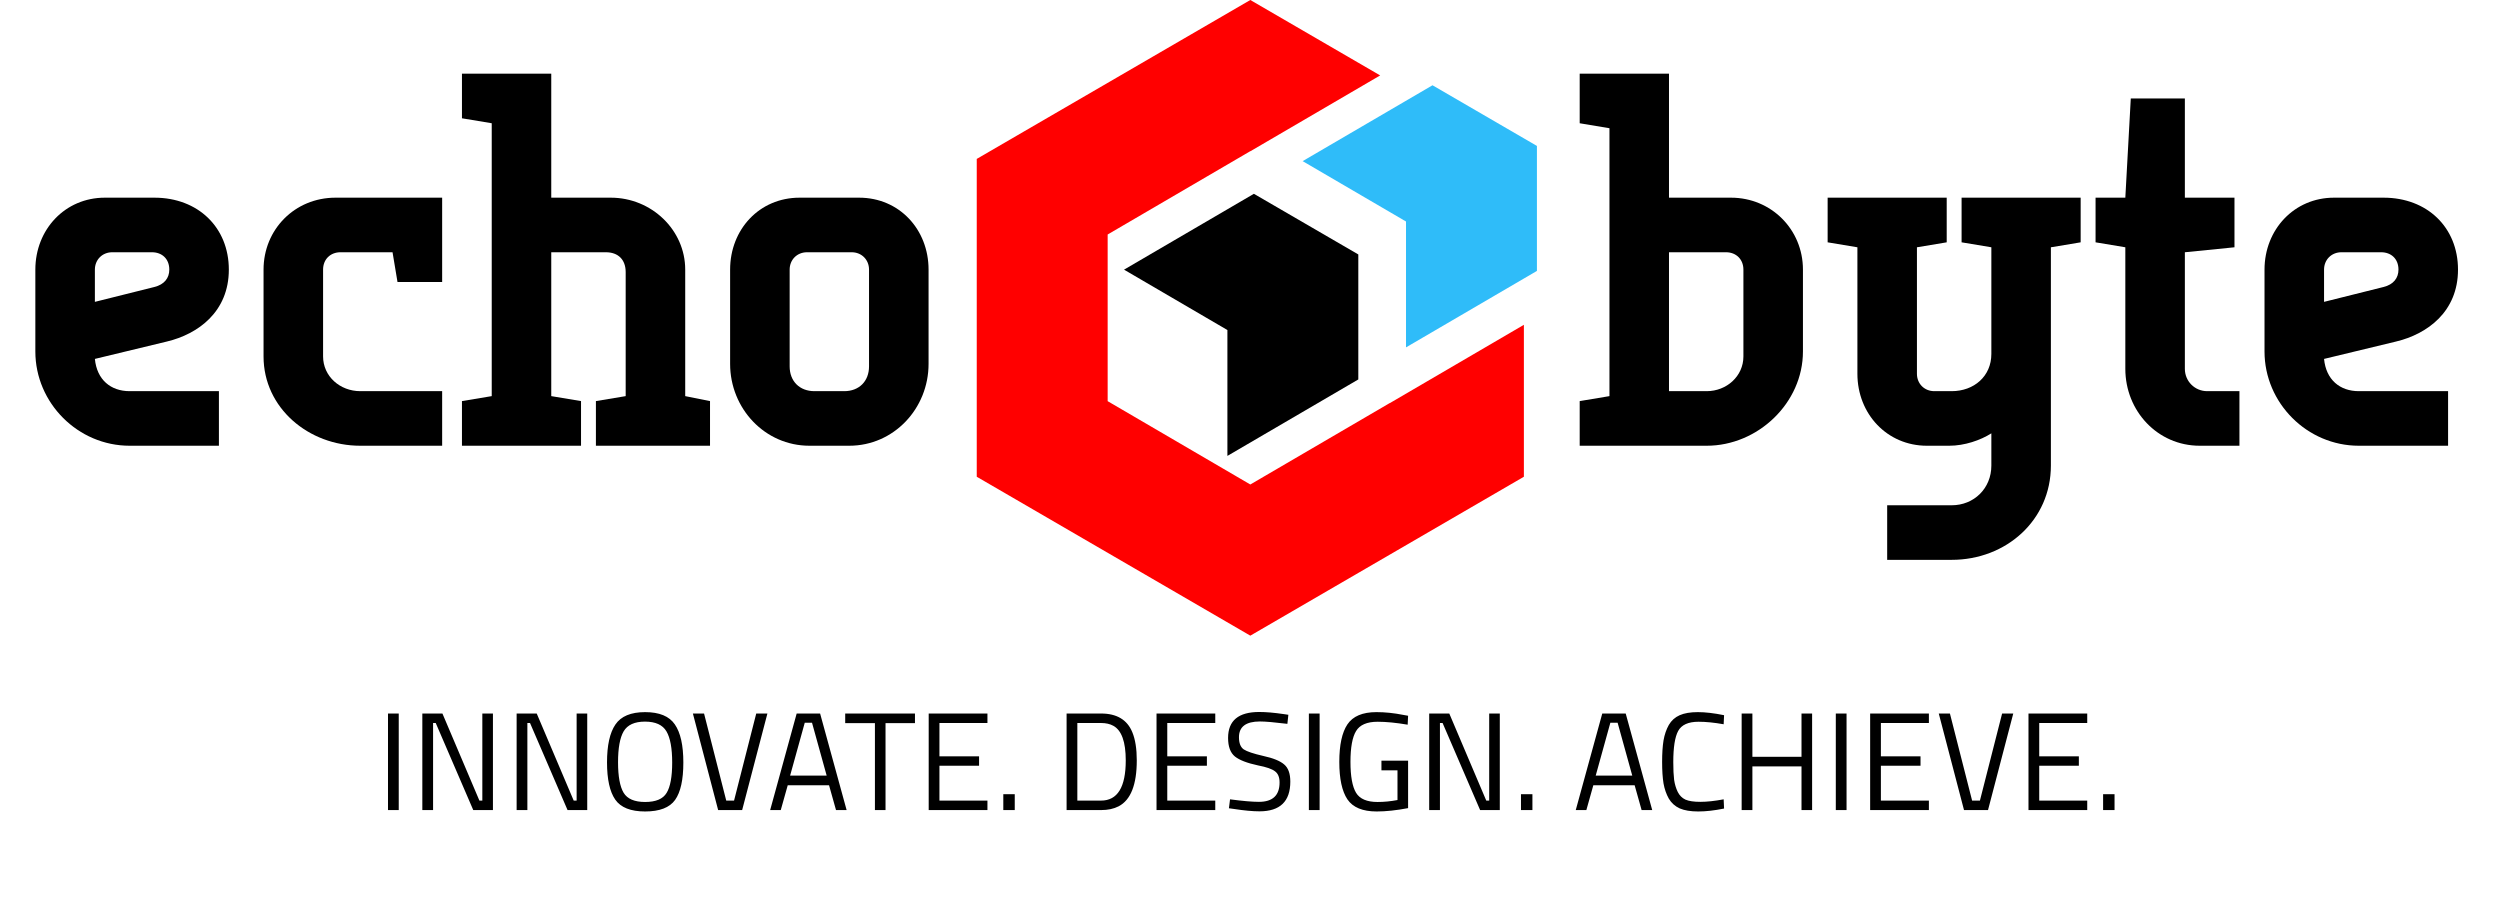
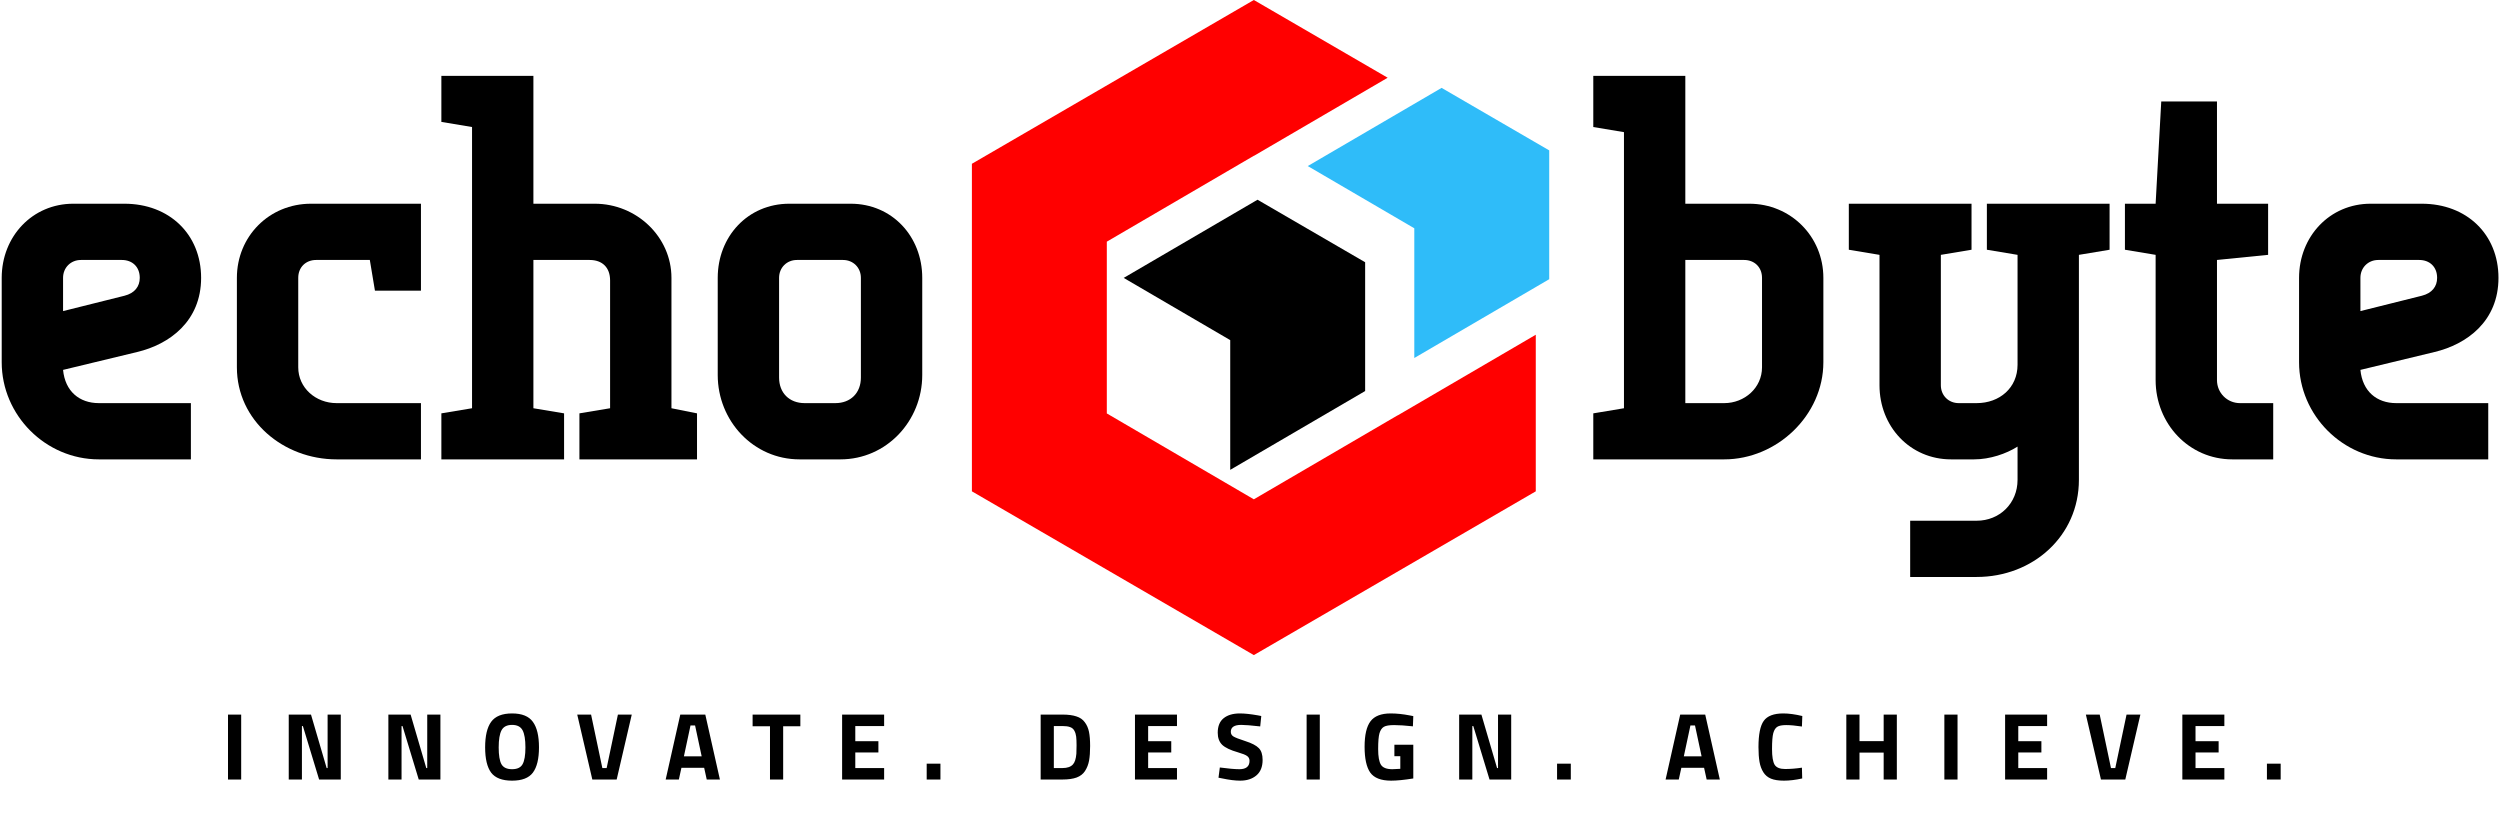
- <svg xmlns="http://www.w3.org/2000/svg" width="645" height="236" viewBox="0 0 645 236" fill="none">
-   <path d="M219.09 115H208.85C197.33 115 188.37 105.4 188.37 93.88V69.56C188.37 59.192 195.922 51 206.29 51H221.65C232.018 51 239.57 59.192 239.57 69.56V93.88C239.57 105.4 230.61 115 219.09 115ZM210.13 100.92H217.81C221.65 100.92 224.21 98.36 224.21 94.52V69.56C224.21 67 222.29 65.08 219.73 65.08H208.21C205.65 65.08 203.73 67 203.73 69.56V94.52C203.73 98.36 206.29 100.92 210.13 100.92Z" fill="black" />
-   <path d="M161.425 102.2V70.2C161.425 67 159.505 65.08 156.305 65.08H142.225V102.2L149.905 103.48V115H119.185V103.48L126.865 102.2V31.8L119.185 30.52V19H142.225V51H157.585C168.081 51 176.785 59.32 176.785 69.56V102.2L183.185 103.48V115H153.745V103.48L161.425 102.2Z" fill="black" />
-   <path d="M101.275 65.08H87.835C85.275 65.08 83.355 66.872 83.355 69.56V91.96C83.355 97.08 87.707 100.92 92.955 100.92H114.075V115H92.955C79.643 115 67.995 105.272 67.995 91.96V69.56C67.995 59.192 76.059 51 86.555 51H114.075V72.76H102.555L101.275 65.08Z" fill="black" />
-   <path d="M39.2 65.08H28.96C26.4 65.08 24.48 67 24.48 69.56V77.88L39.84 74.04C42.4 73.4 43.68 71.736 43.68 69.56C43.68 66.744 41.76 65.08 39.2 65.08ZM56.48 115H33.44C20.128 115 9.12 103.992 9.12 90.68V69.56C9.12 59.192 16.8 51 27.04 51H39.84C51.104 51 59.04 58.68 59.04 69.56C59.04 80.44 51.104 86.2 43.04 88.12L24.48 92.6C24.992 97.976 28.576 100.92 33.44 100.92H56.48V115Z" fill="black" />
-   <path d="M614.325 65.08H604.085C601.525 65.08 599.605 67 599.605 69.56V77.88L614.965 74.04C617.525 73.4 618.805 71.736 618.805 69.56C618.805 66.744 616.885 65.08 614.325 65.08ZM631.605 115H608.565C595.253 115 584.245 103.992 584.245 90.68V69.56C584.245 59.192 591.925 51 602.165 51H614.965C626.229 51 634.165 58.68 634.165 69.56C634.165 80.44 626.229 86.2 618.165 88.12L599.605 92.6C600.117 97.976 603.701 100.92 608.565 100.92H631.605V115Z" fill="black" />
-   <path d="M548.335 63.8L540.655 62.52V51H548.335L549.743 25.4H563.695V51H576.495V63.8L563.695 65.08V95.16C563.695 98.36 566.255 100.92 569.455 100.92H577.775V115H567.535C556.655 115 548.335 106.04 548.335 95.16V63.8Z" fill="black" />
-   <path d="M513.77 120.12V111.8C510.954 113.592 506.858 115 502.89 115H497.13C486.89 115 479.21 106.808 479.21 96.44V63.8L471.53 62.52V51H502.25V62.52L494.57 63.8V96.44C494.57 99 496.49 100.92 499.05 100.92H503.53C509.29 100.92 513.77 97.08 513.77 91.32V63.8L506.09 62.52V51H536.81V62.52L529.13 63.8V120.12C529.13 134.2 517.61 144.44 503.53 144.44H486.89V130.36H503.53C509.29 130.36 513.77 126.008 513.77 120.12Z" fill="black" />
-   <path d="M430.6 51H446.6C456.968 51 465.16 59.192 465.16 69.56V90.68C465.16 103.992 453.512 115 440.328 115H407.56V103.48L415.24 102.2V33.08L407.56 31.8V19H430.6V51ZM445.32 65.08H430.6V100.92H440.328C445.448 100.92 449.8 97.08 449.8 91.96V69.56C449.8 66.872 447.88 65.08 445.32 65.08Z" fill="black" />
-   <path d="M396.526 69.895V37.65L369.585 22L336.081 41.571L362.751 57.15V89.624L396.526 69.895Z" fill="#2FBCF9" />
-   <path d="M356.082 19.46L322.581 0L252 41V123L322.581 164L393.162 123V83.8L358.581 104L358.556 103.985L322.581 125L285.775 103.5V60.5L322.581 39L322.606 39.015L356.082 19.46Z" fill="#FF0000" />
-   <path d="M350.445 97.895V65.65L323.504 50L290 69.571L316.67 85.15V117.624L350.445 97.895Z" fill="black" />
-   <path d="M100.103 209V184.088H102.875V209H100.103ZM108.962 209V184.088H114.146L123.686 206.552H124.442V184.088H127.178V209H122.102L112.418 186.536H111.734V209H108.962ZM133.29 209V184.088H138.474L148.014 206.552H148.77V184.088H151.506V209H146.43L136.746 186.536H136.062V209H133.29ZM159.455 196.652C159.455 200.3 159.935 202.928 160.895 204.536C161.855 206.12 163.703 206.912 166.439 206.912C169.199 206.912 171.047 206.132 171.983 204.572C172.943 203.012 173.423 200.396 173.423 196.724C173.423 193.052 172.931 190.376 171.947 188.696C170.963 187.016 169.115 186.176 166.403 186.176C163.715 186.176 161.879 187.016 160.895 188.696C159.935 190.352 159.455 193.004 159.455 196.652ZM176.303 196.724C176.303 201.164 175.595 204.38 174.179 206.372C172.763 208.364 170.183 209.36 166.439 209.36C162.719 209.36 160.151 208.34 158.735 206.3C157.319 204.26 156.611 201.056 156.611 196.688C156.611 192.296 157.331 189.044 158.771 186.932C160.211 184.796 162.767 183.728 166.439 183.728C170.111 183.728 172.667 184.784 174.107 186.896C175.571 189.008 176.303 192.284 176.303 196.724ZM195.11 184.088H197.99L191.474 209H185.282L178.766 184.088H181.646L187.37 206.552H189.386L195.11 184.088ZM198.7 209L205.54 184.088H211.588L218.428 209H215.692L213.892 202.592H203.236L201.436 209H198.7ZM207.628 186.464L203.848 200.108H213.28L209.5 186.464H207.628ZM218.062 186.572V184.088H236.062V186.572H228.466V209H225.73V186.572H218.062ZM239.603 209V184.088H254.759V186.536H242.375V195.14H252.599V197.552H242.375V206.552H254.759V209H239.603ZM258.853 209V204.896H261.805V209H258.853ZM284.073 209H275.181V184.088H284.073C288.129 184.088 290.817 185.696 292.137 188.912C292.905 190.76 293.289 193.184 293.289 196.184C293.289 202.448 291.729 206.396 288.609 208.028C287.361 208.676 285.849 209 284.073 209ZM290.445 196.184C290.445 191.408 289.377 188.432 287.241 187.256C286.377 186.776 285.321 186.536 284.073 186.536H277.953V206.552H284.073C288.321 206.552 290.445 203.096 290.445 196.184ZM298.384 209V184.088H313.54V186.536H301.156V195.14H311.38V197.552H301.156V206.552H313.54V209H298.384ZM325.053 186.14C321.453 186.14 319.653 187.496 319.653 190.208C319.653 191.72 320.061 192.764 320.877 193.34C321.717 193.892 323.397 194.456 325.917 195.032C328.461 195.584 330.261 196.316 331.317 197.228C332.373 198.116 332.901 199.592 332.901 201.656C332.901 206.768 330.249 209.324 324.945 209.324C323.193 209.324 320.997 209.12 318.357 208.712L317.061 208.532L317.349 206.228C320.613 206.66 323.097 206.876 324.801 206.876C328.353 206.876 330.129 205.208 330.129 201.872C330.129 200.528 329.733 199.568 328.941 198.992C328.173 198.392 326.721 197.888 324.585 197.48C321.777 196.88 319.785 196.112 318.609 195.176C317.433 194.216 316.845 192.62 316.845 190.388C316.845 185.924 319.521 183.692 324.873 183.692C326.625 183.692 328.725 183.872 331.173 184.232L332.397 184.412L332.145 186.752C328.809 186.344 326.445 186.14 325.053 186.14ZM337.689 209V184.088H340.461V209H337.689ZM356.412 198.74V196.256H363.288V208.496C360.264 209.072 357.564 209.36 355.188 209.36C351.564 209.36 349.044 208.316 347.628 206.228C346.236 204.14 345.54 200.924 345.54 196.58C345.54 192.212 346.236 188.984 347.628 186.896C349.044 184.784 351.54 183.728 355.116 183.728C357.348 183.728 359.664 183.968 362.064 184.448L363.288 184.664L363.18 186.968C360.204 186.464 357.624 186.212 355.44 186.212C352.68 186.212 350.82 187.016 349.86 188.624C348.9 190.208 348.42 192.86 348.42 196.58C348.42 200.276 348.9 202.928 349.86 204.536C350.82 206.12 352.668 206.912 355.404 206.912C357.084 206.912 358.8 206.744 360.552 206.408V198.74H356.412ZM368.732 209V184.088H373.916L383.456 206.552H384.212V184.088H386.948V209H381.872L372.188 186.536H371.504V209H368.732ZM392.412 209V204.896H395.364V209H392.412ZM406.544 209L413.384 184.088H419.432L426.272 209H423.536L421.736 202.592H411.08L409.28 209H406.544ZM415.472 186.464L411.692 200.108H421.124L417.344 186.464H415.472ZM444.811 208.604C442.339 209.108 440.119 209.36 438.151 209.36C436.183 209.36 434.587 209.096 433.363 208.568C432.163 208.016 431.227 207.176 430.555 206.048C429.907 204.896 429.451 203.588 429.187 202.124C428.947 200.636 428.827 198.788 428.827 196.58C428.827 194.372 428.947 192.524 429.187 191.036C429.451 189.524 429.907 188.192 430.555 187.04C431.227 185.888 432.163 185.048 433.363 184.52C434.563 183.992 436.123 183.728 438.043 183.728C439.963 183.728 442.219 183.992 444.811 184.52L444.703 186.86C442.279 186.428 440.119 186.212 438.223 186.212C435.583 186.212 433.831 187.004 432.967 188.588C432.127 190.148 431.707 192.824 431.707 196.616C431.707 198.512 431.779 200.036 431.923 201.188C432.091 202.34 432.403 203.384 432.859 204.32C433.315 205.232 433.975 205.892 434.839 206.3C435.727 206.684 437.011 206.876 438.691 206.876C440.395 206.876 442.399 206.66 444.703 206.228L444.811 208.604ZM464.789 209V197.732H452.117V209H449.345V184.088H452.117V195.248H464.789V184.088H467.525V209H464.789ZM473.638 209V184.088H476.41V209H473.638ZM482.498 209V184.088H497.654V186.536H485.27V195.14H495.494V197.552H485.27V206.552H497.654V209H482.498ZM516.544 184.088H519.424L512.908 209H506.716L500.2 184.088H503.08L508.804 206.552H510.82L516.544 184.088ZM523.349 209V184.088H538.505V186.536H526.121V195.14H536.345V197.552H526.121V206.552H538.505V209H523.349ZM542.6 209V204.896H545.552V209H542.6Z" fill="black" />
+ <svg xmlns="http://www.w3.org/2000/svg" width="1440" height="471" viewBox="0 0 1440 471" fill="none">
+   <path d="M484.093 264.597H460.532C434.026 264.597 413.411 242.509 413.411 216.004V160.047C413.411 136.192 430.787 117.343 454.642 117.343H489.983C513.838 117.343 531.214 136.192 531.214 160.047V216.004C531.214 242.509 510.599 264.597 484.093 264.597ZM463.477 232.201H481.148C489.983 232.201 495.873 226.311 495.873 217.476V160.047C495.873 154.157 491.456 149.739 485.565 149.739H459.06C453.169 149.739 448.752 154.157 448.752 160.047V217.476C448.752 226.311 454.642 232.201 463.477 232.201Z" fill="black" />
+   <path d="M351.414 235.147V161.519C351.414 154.157 346.997 149.739 339.634 149.739H307.238V235.147L324.909 238.092V264.597H254.227V238.092L271.897 235.147V73.167L254.227 70.222V43.716H307.238V117.343H342.579C366.729 117.343 386.756 136.486 386.756 160.047V235.147L401.481 238.092V264.597H333.744V238.092L351.414 235.147Z" fill="black" />
+   <path d="M213.018 149.739H182.095C176.205 149.739 171.787 153.862 171.787 160.047V211.586C171.787 223.366 181.801 232.201 193.875 232.201H242.469V264.597H193.875C163.247 264.597 136.446 242.215 136.446 211.586V160.047C136.446 136.192 155 117.343 179.15 117.343H242.469V167.41H215.964L213.018 149.739Z" fill="black" />
+   <path d="M70.193 149.739H46.633C40.742 149.739 36.325 154.157 36.325 160.047V179.19L71.666 170.355C77.556 168.882 80.501 165.054 80.501 160.047C80.501 153.568 76.084 149.739 70.193 149.739ZM109.952 264.597H56.941C26.312 264.597 0.984 239.27 0.984 208.641V160.047C0.984 136.192 18.654 117.343 42.215 117.343H71.666C97.583 117.343 115.842 135.014 115.842 160.047C115.842 185.08 97.583 198.333 79.029 202.751L36.325 213.058C37.503 225.428 45.749 232.201 56.941 232.201H109.952V264.597Z" fill="black" />
+   <path d="M1393.47 149.739H1369.91C1364.02 149.739 1359.6 154.157 1359.6 160.047V179.19L1394.94 170.355C1400.83 168.882 1403.78 165.054 1403.78 160.047C1403.78 153.568 1399.36 149.739 1393.47 149.739ZM1433.23 264.597H1380.22C1349.59 264.597 1324.26 239.27 1324.26 208.641V160.047C1324.26 136.192 1341.93 117.343 1365.49 117.343H1394.94C1420.86 117.343 1439.12 135.014 1439.12 160.047C1439.12 185.08 1420.86 198.333 1402.3 202.751L1359.6 213.058C1360.78 225.428 1369.02 232.201 1380.22 232.201H1433.23V264.597Z" fill="black" />
+   <path d="M1241.64 146.794L1223.96 143.849V117.343H1241.64L1244.88 58.441H1276.98V117.343H1306.43V146.794L1276.98 149.739V218.949C1276.98 226.311 1282.87 232.202 1290.23 232.202H1309.37V264.597H1285.81C1260.78 264.597 1241.64 243.982 1241.64 218.949V146.794Z" fill="black" />
+   <path d="M1162.11 276.378V257.235C1155.63 261.358 1146.2 264.597 1137.07 264.597H1123.82C1100.26 264.597 1082.59 245.749 1082.59 221.894V146.794L1064.92 143.849V117.343H1135.6V143.849L1117.93 146.794V221.894C1117.93 227.784 1122.35 232.201 1128.24 232.201H1138.55C1151.8 232.201 1162.11 223.366 1162.11 210.113V146.794L1144.44 143.849V117.343H1215.12V143.849L1197.45 146.794V276.378C1197.45 308.774 1170.94 332.334 1138.55 332.334H1100.26V299.938H1138.55C1151.8 299.938 1162.11 289.925 1162.11 276.378Z" fill="black" />
+   <path d="M970.745 117.343H1007.56C1031.41 117.343 1050.26 136.192 1050.26 160.047V208.641C1050.26 239.27 1023.46 264.597 993.128 264.597H917.734V238.092L935.404 235.147V76.112L917.734 73.167V43.716H970.745V117.343ZM1004.61 149.739H970.745V232.202H993.128C1004.91 232.202 1014.92 223.366 1014.92 211.586V160.047C1014.92 153.862 1010.5 149.739 1004.61 149.739Z" fill="black" />
+   <path d="M892.347 160.818V86.627L830.358 50.619L753.271 95.648L814.636 131.494V206.212L892.347 160.818Z" fill="#2FBCF9" />
+   <path d="M799.289 44.775L722.21 0L559.814 94.335V283.004L722.21 377.339L884.606 283.004V192.81L805.041 239.288L804.983 239.255L722.21 287.606L637.525 238.138V139.201L722.21 89.733L722.268 89.767L799.289 44.775Z" fill="#FF0000" />
+   <path d="M786.321 225.241V151.051L724.333 115.042L647.246 160.072L708.61 195.918V270.636L786.321 225.241Z" fill="black" />
+   <path d="M131.329 449V411.6H138.919V449H131.329ZM166.316 449V411.6H179.131L188.151 442.4H188.701V411.6H196.291V449H183.806L174.456 418.2H173.906V449H166.316ZM223.701 449V411.6H236.516L245.536 442.4H246.086V411.6H253.676V449H241.191L231.841 418.2H231.291V449H223.701ZM288.841 440.2C289.941 442.107 291.976 443.06 294.946 443.06C297.916 443.06 299.932 442.107 300.996 440.2C302.096 438.257 302.646 435.03 302.646 430.52C302.646 425.973 302.096 422.673 300.996 420.62C299.896 418.567 297.879 417.54 294.946 417.54C292.012 417.54 289.996 418.567 288.896 420.62C287.796 422.673 287.246 425.973 287.246 430.52C287.246 435.03 287.777 438.257 288.841 440.2ZM306.936 445.04C304.626 448.12 300.629 449.66 294.946 449.66C289.262 449.66 285.247 448.12 282.901 445.04C280.591 441.923 279.436 437.065 279.436 430.465C279.436 423.865 280.591 418.97 282.901 415.78C285.247 412.553 289.262 410.94 294.946 410.94C300.629 410.94 304.626 412.553 306.936 415.78C309.282 418.97 310.456 423.865 310.456 430.465C310.456 437.065 309.282 441.923 306.936 445.04ZM355.917 411.6H363.892L355.202 449H341.177L332.487 411.6H340.462L346.952 442.4H349.427L355.917 411.6ZM383.428 449L391.843 411.6H406.253L414.668 449H407.078L405.593 442.235H392.503L391.018 449H383.428ZM397.728 417.87L393.933 435.635H404.163L400.368 417.87H397.728ZM433.503 418.31V411.6H461.003V418.31H451.103V449H443.513V418.31H433.503ZM485.058 449V411.6H509.258V418.2H492.648V426.945H505.958V433.435H492.648V442.4H509.258V449H485.058ZM533.772 449V439.87H541.692V449H533.772ZM612.015 449H599.42V411.6H612.015C615.241 411.6 617.9 411.948 619.99 412.645C622.08 413.305 623.693 414.423 624.83 416C626.003 417.54 626.81 419.373 627.25 421.5C627.69 423.59 627.91 426.322 627.91 429.695C627.91 433.068 627.708 435.873 627.305 438.11C626.901 440.31 626.131 442.29 624.995 444.05C623.895 445.773 622.281 447.038 620.155 447.845C618.028 448.615 615.315 449 612.015 449ZM619.99 434.15C620.063 432.977 620.1 431.363 620.1 429.31C620.1 427.22 620.026 425.552 619.88 424.305C619.733 423.058 619.385 421.922 618.835 420.895C618.285 419.868 617.46 419.172 616.36 418.805C615.296 418.402 613.848 418.2 612.015 418.2H607.01V442.4H612.015C614.765 442.4 616.763 441.703 618.01 440.31C619.073 439.173 619.733 437.12 619.99 434.15ZM653.743 449V411.6H677.943V418.2H661.333V426.945H674.643V433.435H661.333V442.4H677.943V449H653.743ZM714.942 417.54C710.945 417.54 708.947 418.86 708.947 421.5C708.947 422.673 709.442 423.572 710.432 424.195C711.422 424.818 713.732 425.717 717.362 426.89C721.029 428.063 723.595 429.402 725.062 430.905C726.529 432.372 727.262 434.645 727.262 437.725C727.262 441.648 726.07 444.618 723.687 446.635C721.304 448.652 718.187 449.66 714.337 449.66C711.477 449.66 707.975 449.22 703.832 448.34L701.852 447.955L702.622 442.07C707.535 442.73 711.294 443.06 713.897 443.06C717.784 443.06 719.727 441.447 719.727 438.22C719.727 437.047 719.269 436.13 718.352 435.47C717.472 434.81 715.694 434.095 713.017 433.325C708.764 432.115 705.757 430.685 703.997 429.035C702.274 427.348 701.412 425.02 701.412 422.05C701.412 418.31 702.549 415.523 704.822 413.69C707.095 411.857 710.212 410.94 714.172 410.94C716.885 410.94 720.332 411.307 724.512 412.04L726.492 412.425L725.887 418.42C720.717 417.833 717.069 417.54 714.942 417.54ZM752.614 449V411.6H760.204V449H752.614ZM803.166 435.58V428.98H814.056V448.395C808.813 449.238 804.56 449.66 801.296 449.66C795.466 449.66 791.451 448.102 789.251 444.985C787.088 441.868 786.006 436.918 786.006 430.135C786.006 423.352 787.143 418.457 789.416 415.45C791.69 412.443 795.558 410.94 801.021 410.94C804.431 410.94 808.116 411.325 812.076 412.095L814.056 412.48L813.836 418.365C809.436 417.888 805.825 417.65 803.001 417.65C800.215 417.65 798.253 417.98 797.116 418.64C795.98 419.3 795.136 420.528 794.586 422.325C794.073 424.085 793.816 427.128 793.816 431.455C793.816 435.745 794.348 438.752 795.411 440.475C796.475 442.198 798.675 443.06 802.011 443.06L806.576 442.84V435.58H803.166ZM840.474 449V411.6H853.289L862.309 442.4H862.859V411.6H870.449V449H857.964L848.614 418.2H848.064V449H840.474ZM896.869 449V439.87H904.789V449H896.869ZM959.381 449L967.796 411.6H982.206L990.621 449H983.031L981.546 442.235H968.456L966.971 449H959.381ZM973.681 417.87L969.886 435.635H980.116L976.321 417.87H973.681ZM1038.07 448.395C1034.19 449.238 1030.69 449.66 1027.57 449.66C1024.45 449.66 1021.96 449.275 1020.09 448.505C1018.22 447.735 1016.75 446.507 1015.69 444.82C1014.63 443.133 1013.89 441.153 1013.49 438.88C1013.09 436.607 1012.88 433.747 1012.88 430.3C1012.88 423.077 1013.89 418.053 1015.91 415.23C1017.96 412.37 1021.72 410.94 1027.18 410.94C1030.34 410.94 1033.99 411.435 1038.13 412.425L1037.91 418.475C1034.28 417.925 1031.25 417.65 1028.83 417.65C1026.45 417.65 1024.75 417.98 1023.72 418.64C1022.69 419.263 1021.92 420.473 1021.41 422.27C1020.93 424.067 1020.69 427.128 1020.69 431.455C1020.69 435.782 1021.19 438.788 1022.18 440.475C1023.21 442.125 1025.22 442.95 1028.23 442.95C1031.27 442.95 1034.5 442.693 1037.91 442.18L1038.07 448.395ZM1084.99 449V433.49H1071.07V449H1063.48V411.6H1071.07V426.89H1084.99V411.6H1092.58V449H1084.99ZM1119.95 449V411.6H1127.54V449H1119.95ZM1154.94 449V411.6H1179.14V418.2H1162.53V426.945H1175.84V433.435H1162.53V442.4H1179.14V449H1154.94ZM1224.89 411.6H1232.86L1224.17 449H1210.15L1201.46 411.6H1209.43L1215.92 442.4H1218.4L1224.89 411.6ZM1257.03 449V411.6H1281.23V418.2H1264.62V426.945H1277.93V433.435H1264.62V442.4H1281.23V449H1257.03ZM1305.75 449V439.87H1313.67V449H1305.75Z" fill="black" />
</svg>
